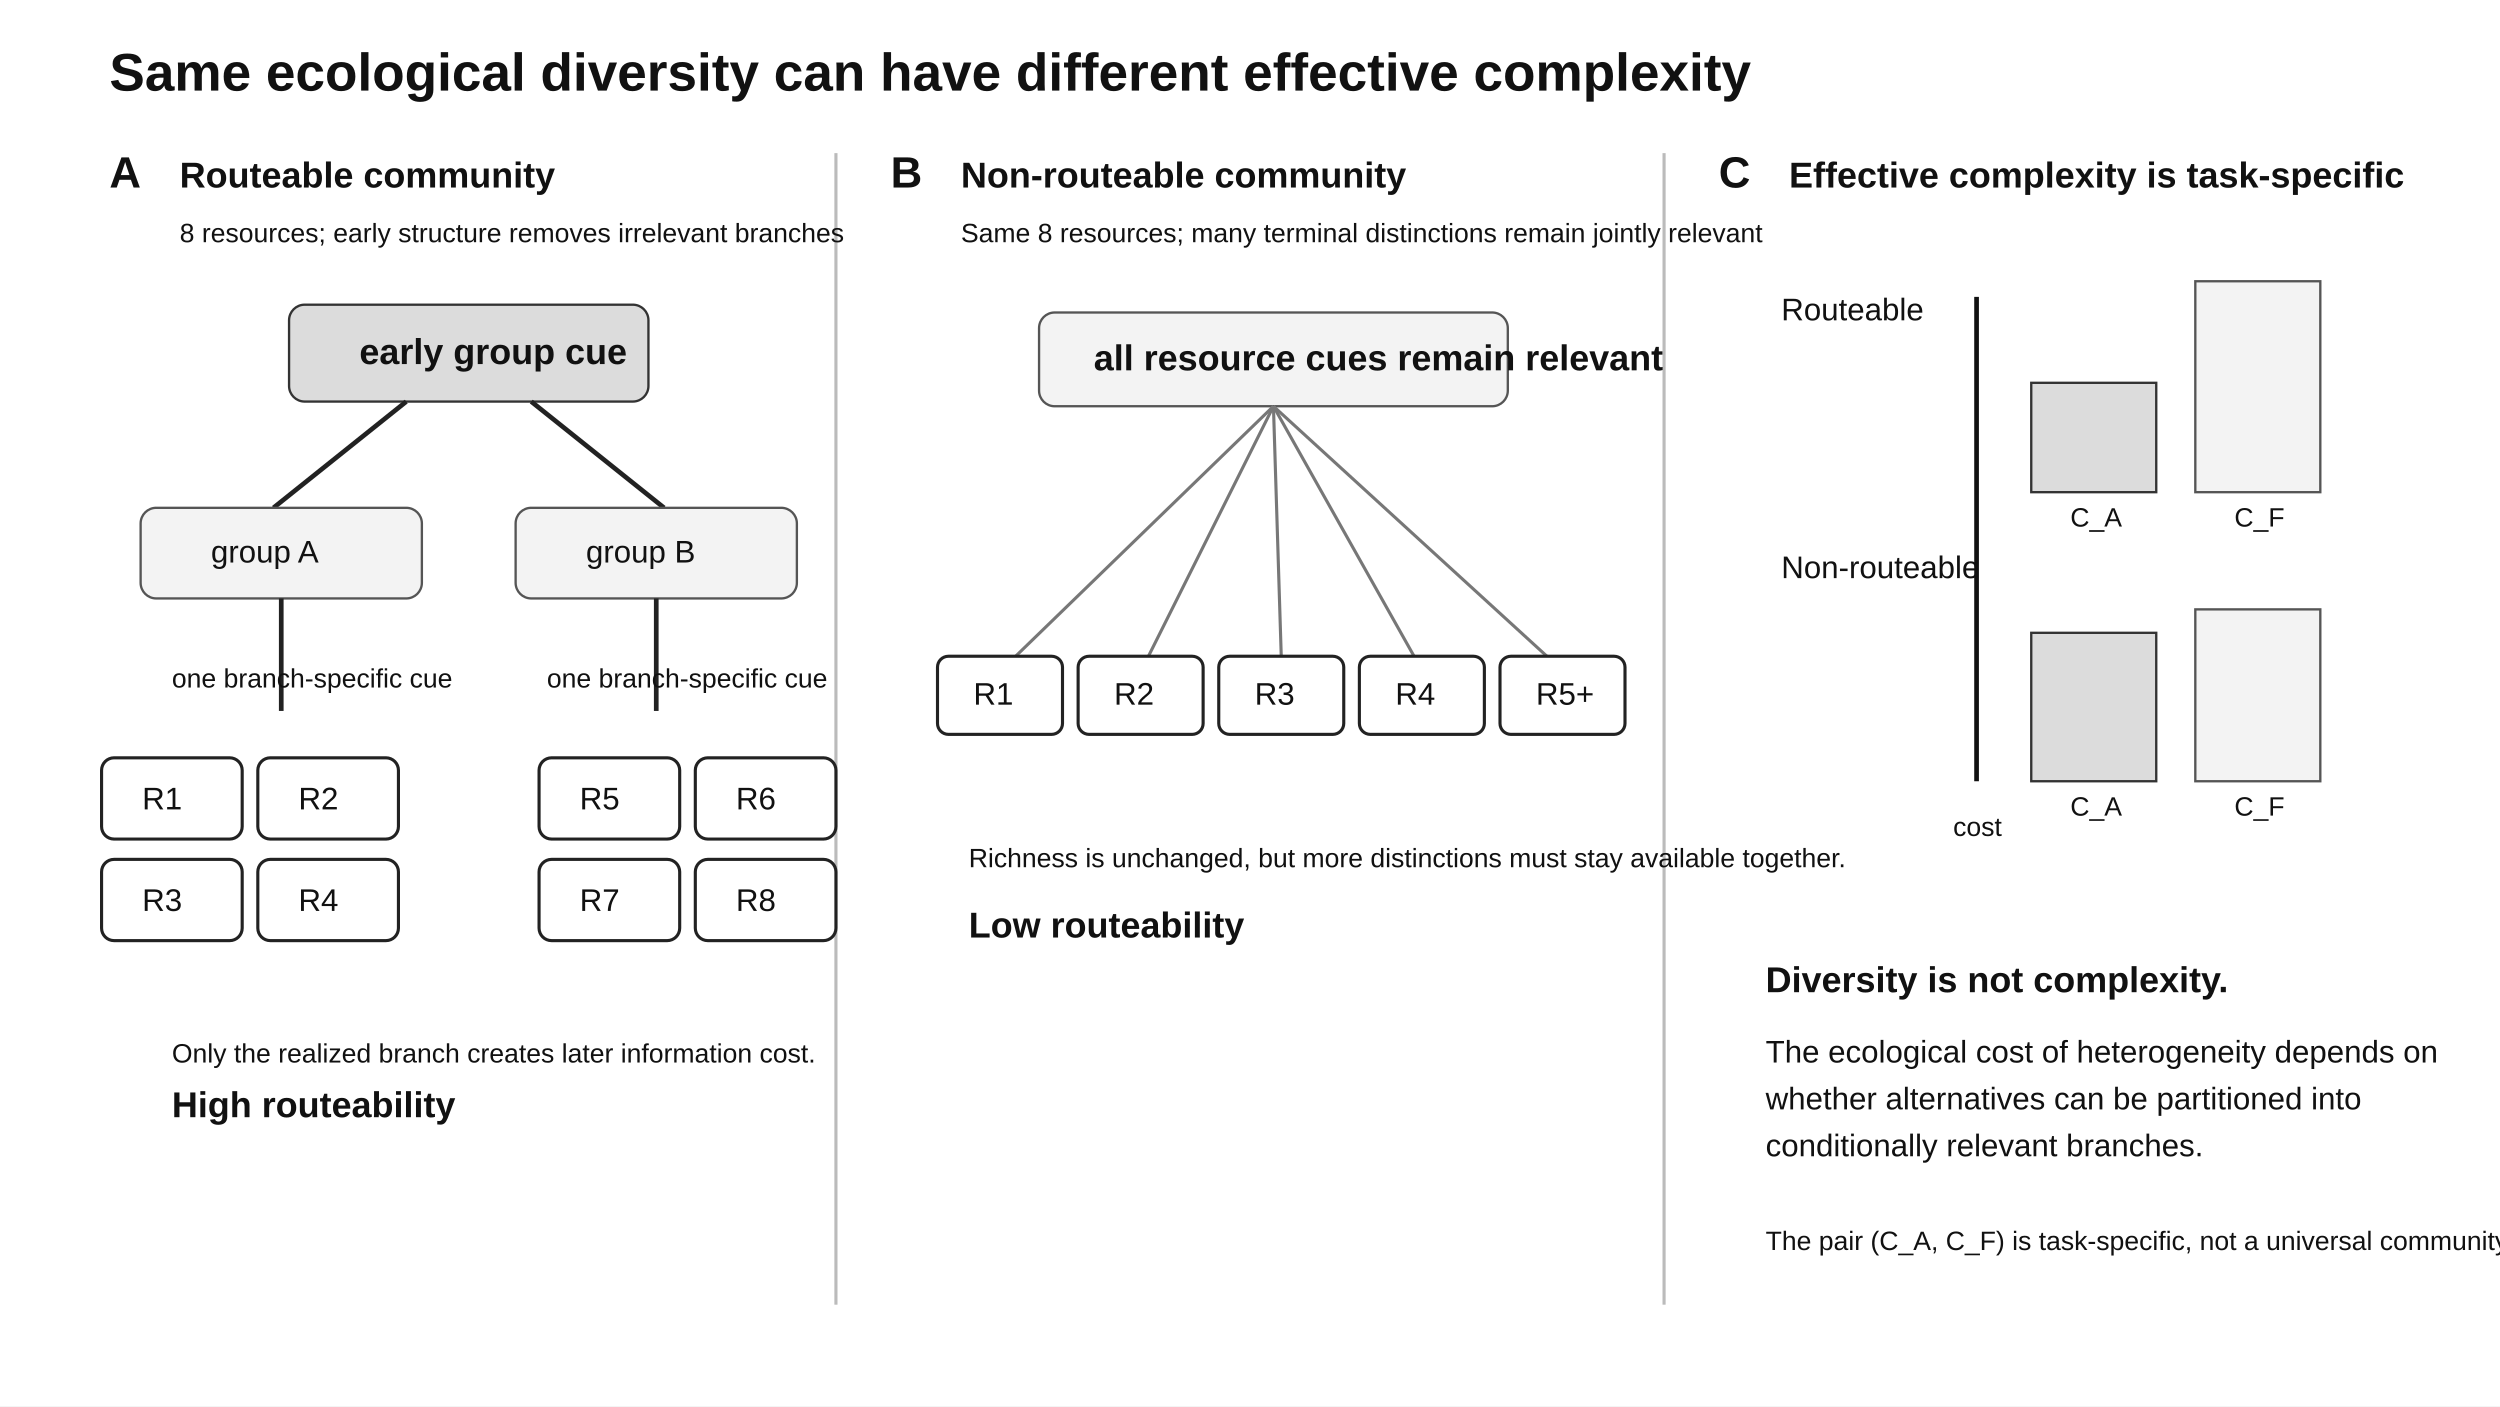
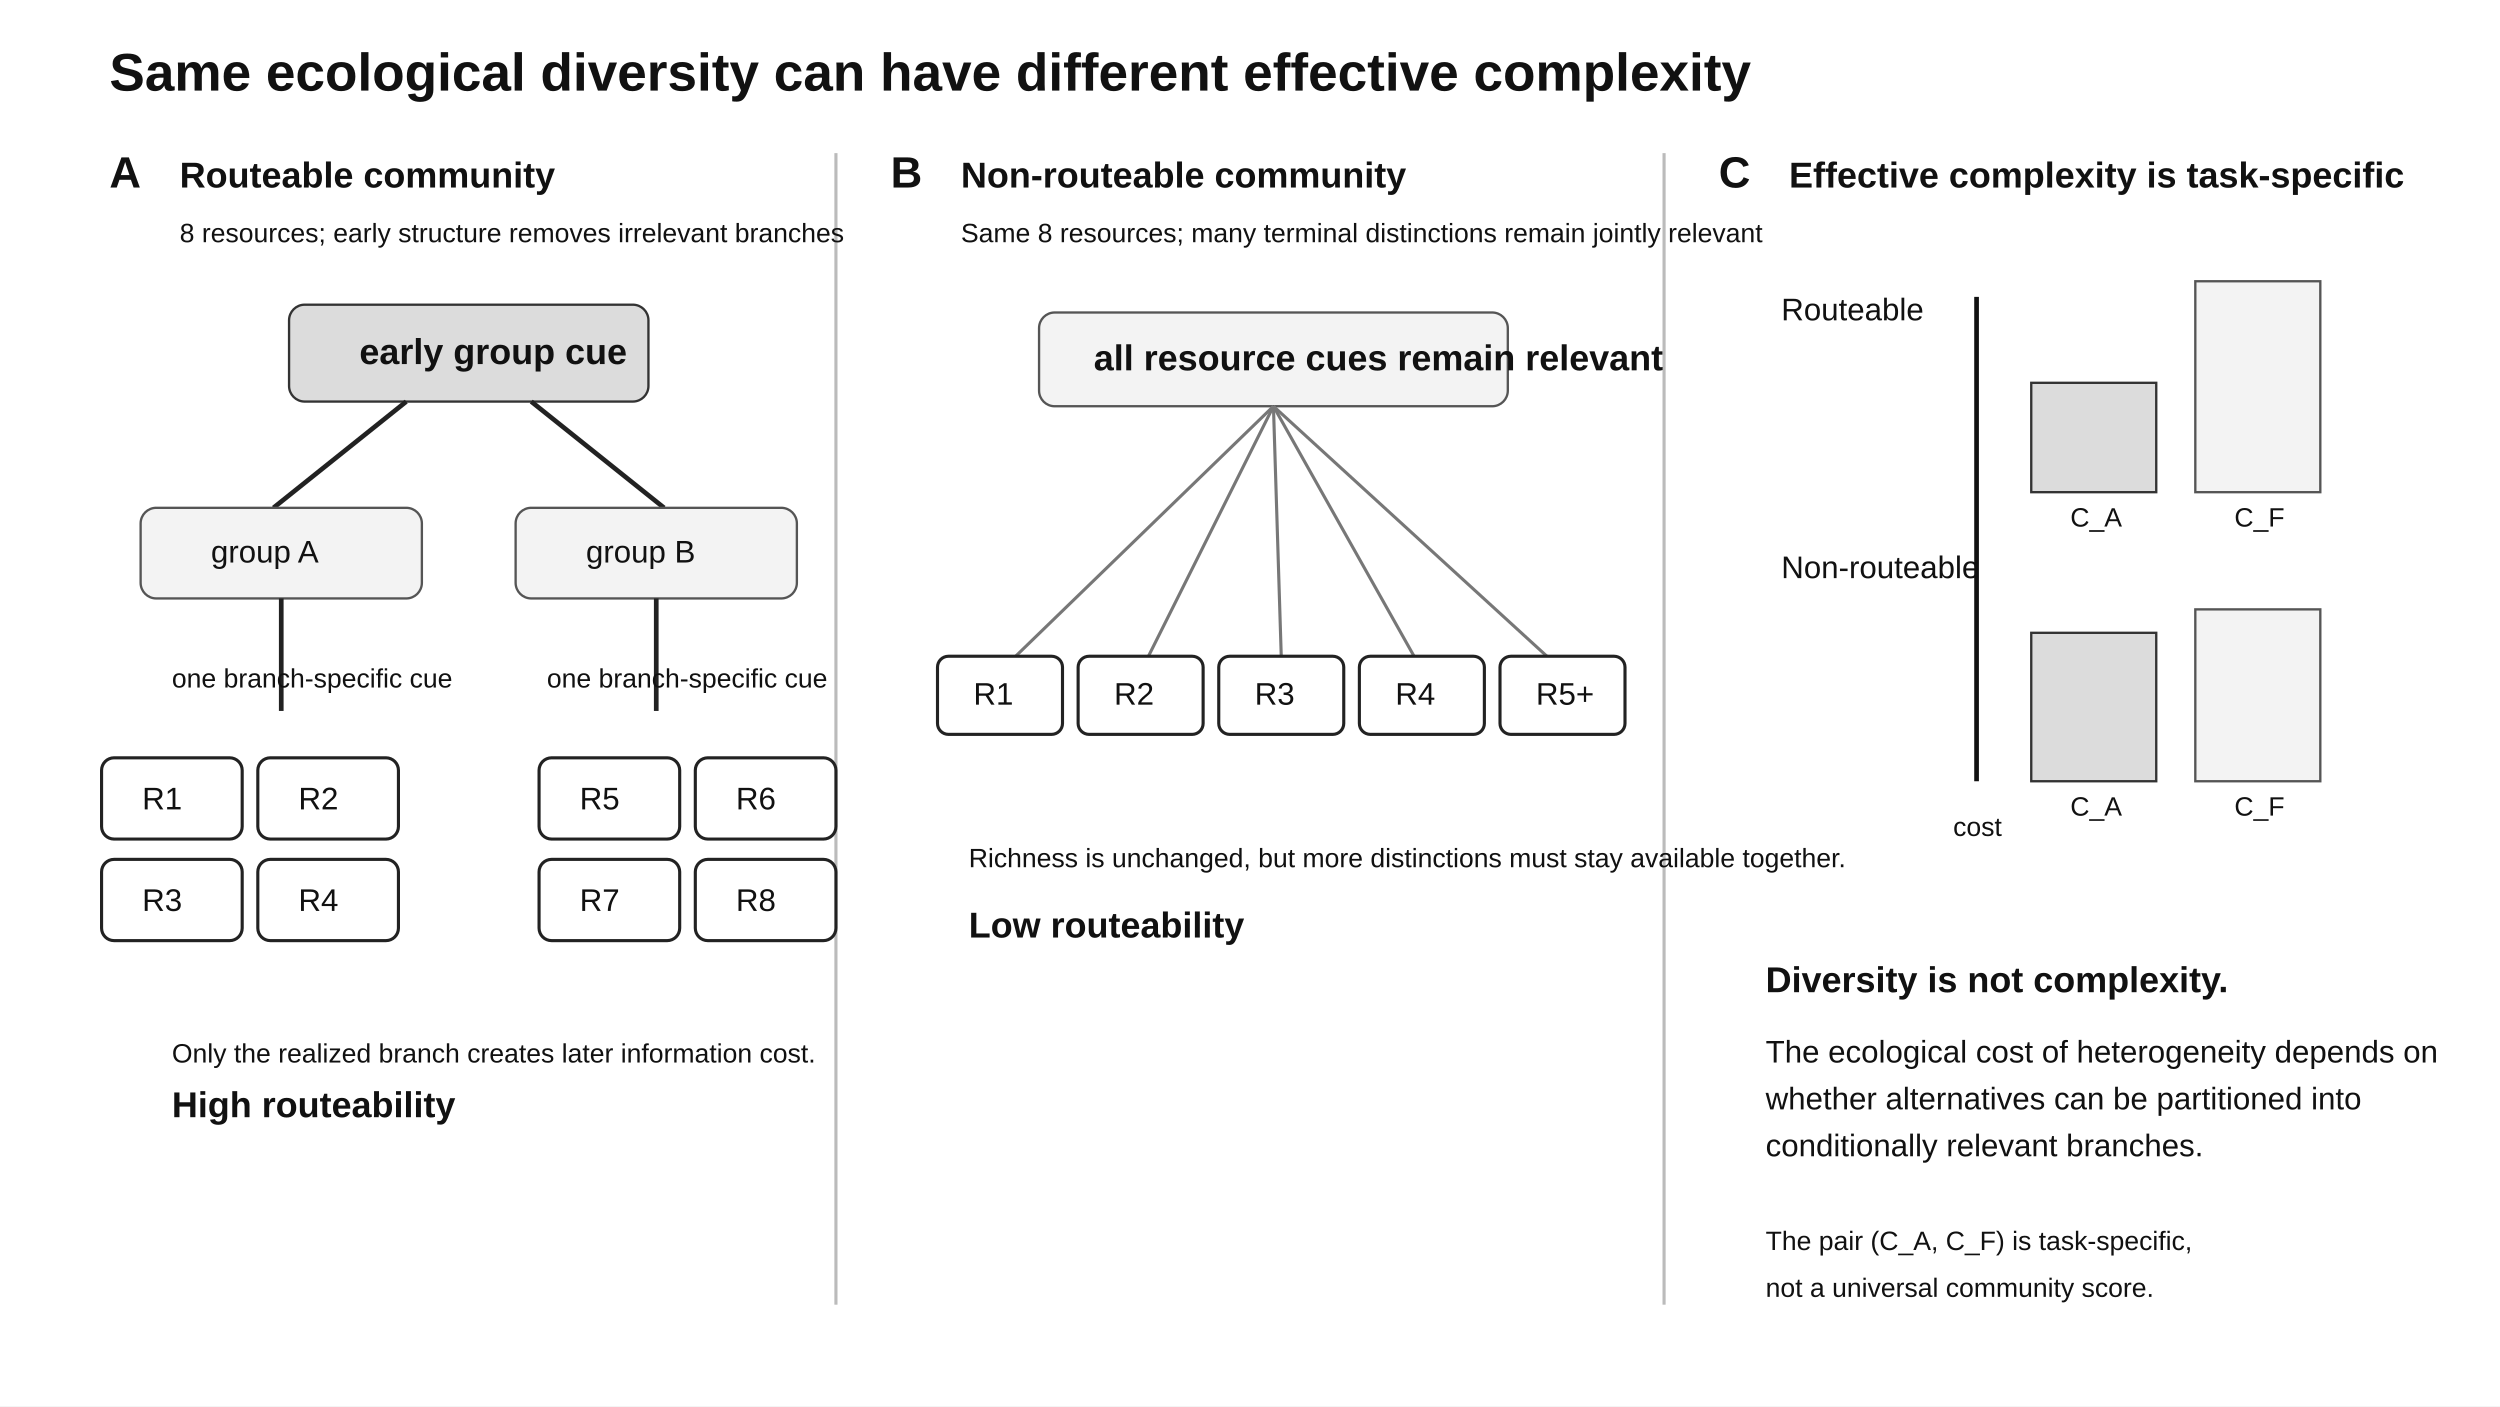
<svg xmlns="http://www.w3.org/2000/svg" width="1600" height="900" viewBox="0 0 1600 900">
  <rect width="1600" height="900" fill="white" />
  <style>
text{font-family:Arial,Helvetica,sans-serif;fill:#111}.title{font-size:34px;font-weight:700}.panel{font-size:28px;font-weight:700}.head{font-size:23px;font-weight:700}.body{font-size:20px}.small{font-size:17px}.tiny{font-size:15px}.math{font-size:22px;font-family:'DejaVu Sans Mono',monospace}.box{fill:#fff;stroke:#222;stroke-width:2}.soft{fill:#f3f3f3;stroke:#555;stroke-width:1.5}.dark{fill:#dcdcdc;stroke:#333;stroke-width:1.5}.line{stroke:#222;stroke-width:3;fill:none}.thin{stroke:#777;stroke-width:2;fill:none}.dash{stroke:#777;stroke-width:2;stroke-dasharray:8 7;fill:none}.axis{stroke:#111;stroke-width:3}
</style>
  <text x="70" y="58" class="title">Same ecological diversity can have different effective complexity</text>
  <line x1="535" y1="98" x2="535" y2="835" stroke="#bbb" stroke-width="2" />
  <line x1="1065" y1="98" x2="1065" y2="835" stroke="#bbb" stroke-width="2" />
  <text x="70" y="120" class="panel">A</text>
  <text x="115" y="120" class="head">Routeable community</text>
  <text x="115" y="155" class="small">8 resources; early structure removes irrelevant branches</text>
  <rect x="185" y="195" width="230" height="62" rx="10" class="dark" />
  <text x="230" y="233" class="head">early group cue</text>
  <line x1="260" y1="257" x2="175" y2="325" class="line" />
  <line x1="340" y1="257" x2="425" y2="325" class="line" />
  <rect x="90" y="325" width="180" height="58" rx="10" class="soft" />
  <rect x="330" y="325" width="180" height="58" rx="10" class="soft" />
  <text x="135" y="360" class="body">group A</text>
  <text x="375" y="360" class="body">group B</text>
  <line x1="180" y1="383" x2="180" y2="455" class="line" />
  <line x1="420" y1="383" x2="420" y2="455" class="line" />
  <text x="110" y="440" class="small">one branch-specific cue</text>
  <text x="350" y="440" class="small">one branch-specific cue</text>
  <g>
    <rect x="65" y="485" width="90" height="52" rx="8" class="box" />
    <text x="91" y="518" class="body">R1</text>
    <rect x="165" y="485" width="90" height="52" rx="8" class="box" />
    <text x="191" y="518" class="body">R2</text>
    <rect x="65" y="550" width="90" height="52" rx="8" class="box" />
    <text x="91" y="583" class="body">R3</text>
    <rect x="165" y="550" width="90" height="52" rx="8" class="box" />
    <text x="191" y="583" class="body">R4</text>
    <rect x="345" y="485" width="90" height="52" rx="8" class="box" />
    <text x="371" y="518" class="body">R5</text>
    <rect x="445" y="485" width="90" height="52" rx="8" class="box" />
    <text x="471" y="518" class="body">R6</text>
    <rect x="345" y="550" width="90" height="52" rx="8" class="box" />
    <text x="371" y="583" class="body">R7</text>
    <rect x="445" y="550" width="90" height="52" rx="8" class="box" />
    <text x="471" y="583" class="body">R8</text>
  </g>
  <text x="110" y="680" class="small">Only the realized branch creates later information cost.</text>
  <text x="110" y="715" class="head">High routeability</text>
  <text x="570" y="120" class="panel">B</text>
  <text x="615" y="120" class="head">Non-routeable community</text>
  <text x="615" y="155" class="small">Same 8 resources; many terminal distinctions remain jointly relevant</text>
  <rect x="665" y="200" width="300" height="60" rx="10" class="soft" />
  <text x="700" y="237" class="head">all resource cues remain relevant</text>
  <g>
    <line x1="815" y1="260" x2="650" y2="420" class="thin" />
    <line x1="815" y1="260" x2="735" y2="420" class="thin" />
    <line x1="815" y1="260" x2="820" y2="420" class="thin" />
    <line x1="815" y1="260" x2="905" y2="420" class="thin" />
    <line x1="815" y1="260" x2="990" y2="420" class="thin" />
  </g>
  <rect x="600" y="420" width="80" height="50" rx="7" class="box" />
  <text x="623" y="451" class="body">R1</text>
  <rect x="690" y="420" width="80" height="50" rx="7" class="box" />
  <text x="713" y="451" class="body">R2</text>
  <rect x="780" y="420" width="80" height="50" rx="7" class="box" />
  <text x="803" y="451" class="body">R3</text>
  <rect x="870" y="420" width="80" height="50" rx="7" class="box" />
  <text x="893" y="451" class="body">R4</text>
  <rect x="960" y="420" width="80" height="50" rx="7" class="box" />
  <text x="983" y="451" class="body">R5+</text>
  <text x="620" y="555" class="small">Richness is unchanged, but more distinctions must stay available together.</text>
  <text x="620" y="600" class="head">Low routeability</text>
  <text x="1100" y="120" class="panel">C</text>
  <text x="1145" y="120" class="head">Effective complexity is task-specific</text>
  <text x="1140" y="205" class="body">Routeable</text>
  <text x="1140" y="370" class="body">Non-routeable</text>
  <line x1="1265" y1="190" x2="1265" y2="500" class="axis" />
  <text x="1250" y="535" class="small">cost</text>
  <rect x="1300" y="245" width="80" height="70" class="dark" />
  <text x="1325" y="337" class="small">C_A</text>
  <rect x="1405" y="180" width="80" height="135" class="soft" />
  <text x="1430" y="337" class="small">C_F</text>
  <rect x="1300" y="405" width="80" height="95" class="dark" />
  <text x="1325" y="522" class="small">C_A</text>
  <rect x="1405" y="390" width="80" height="110" class="soft" />
  <text x="1430" y="522" class="small">C_F</text>
  <text x="1130" y="635" class="head">Diversity is not complexity.</text>
  <text x="1130" y="680" class="body">The ecological cost of heterogeneity depends on</text>
  <text x="1130" y="710" class="body">whether alternatives can be partitioned into</text>
  <text x="1130" y="740" class="body">conditionally relevant branches.</text>
-   <text x="1130" y="800" class="small">The pair (C_A, C_F) is task-specific, not a universal community score.</text>
+   <text x="1130" y="800" class="small">The pair (C_A, C_F) is task-specific,</text>\n<text x="1130" y="830" class="small">not a universal community score.</text>
</svg>
